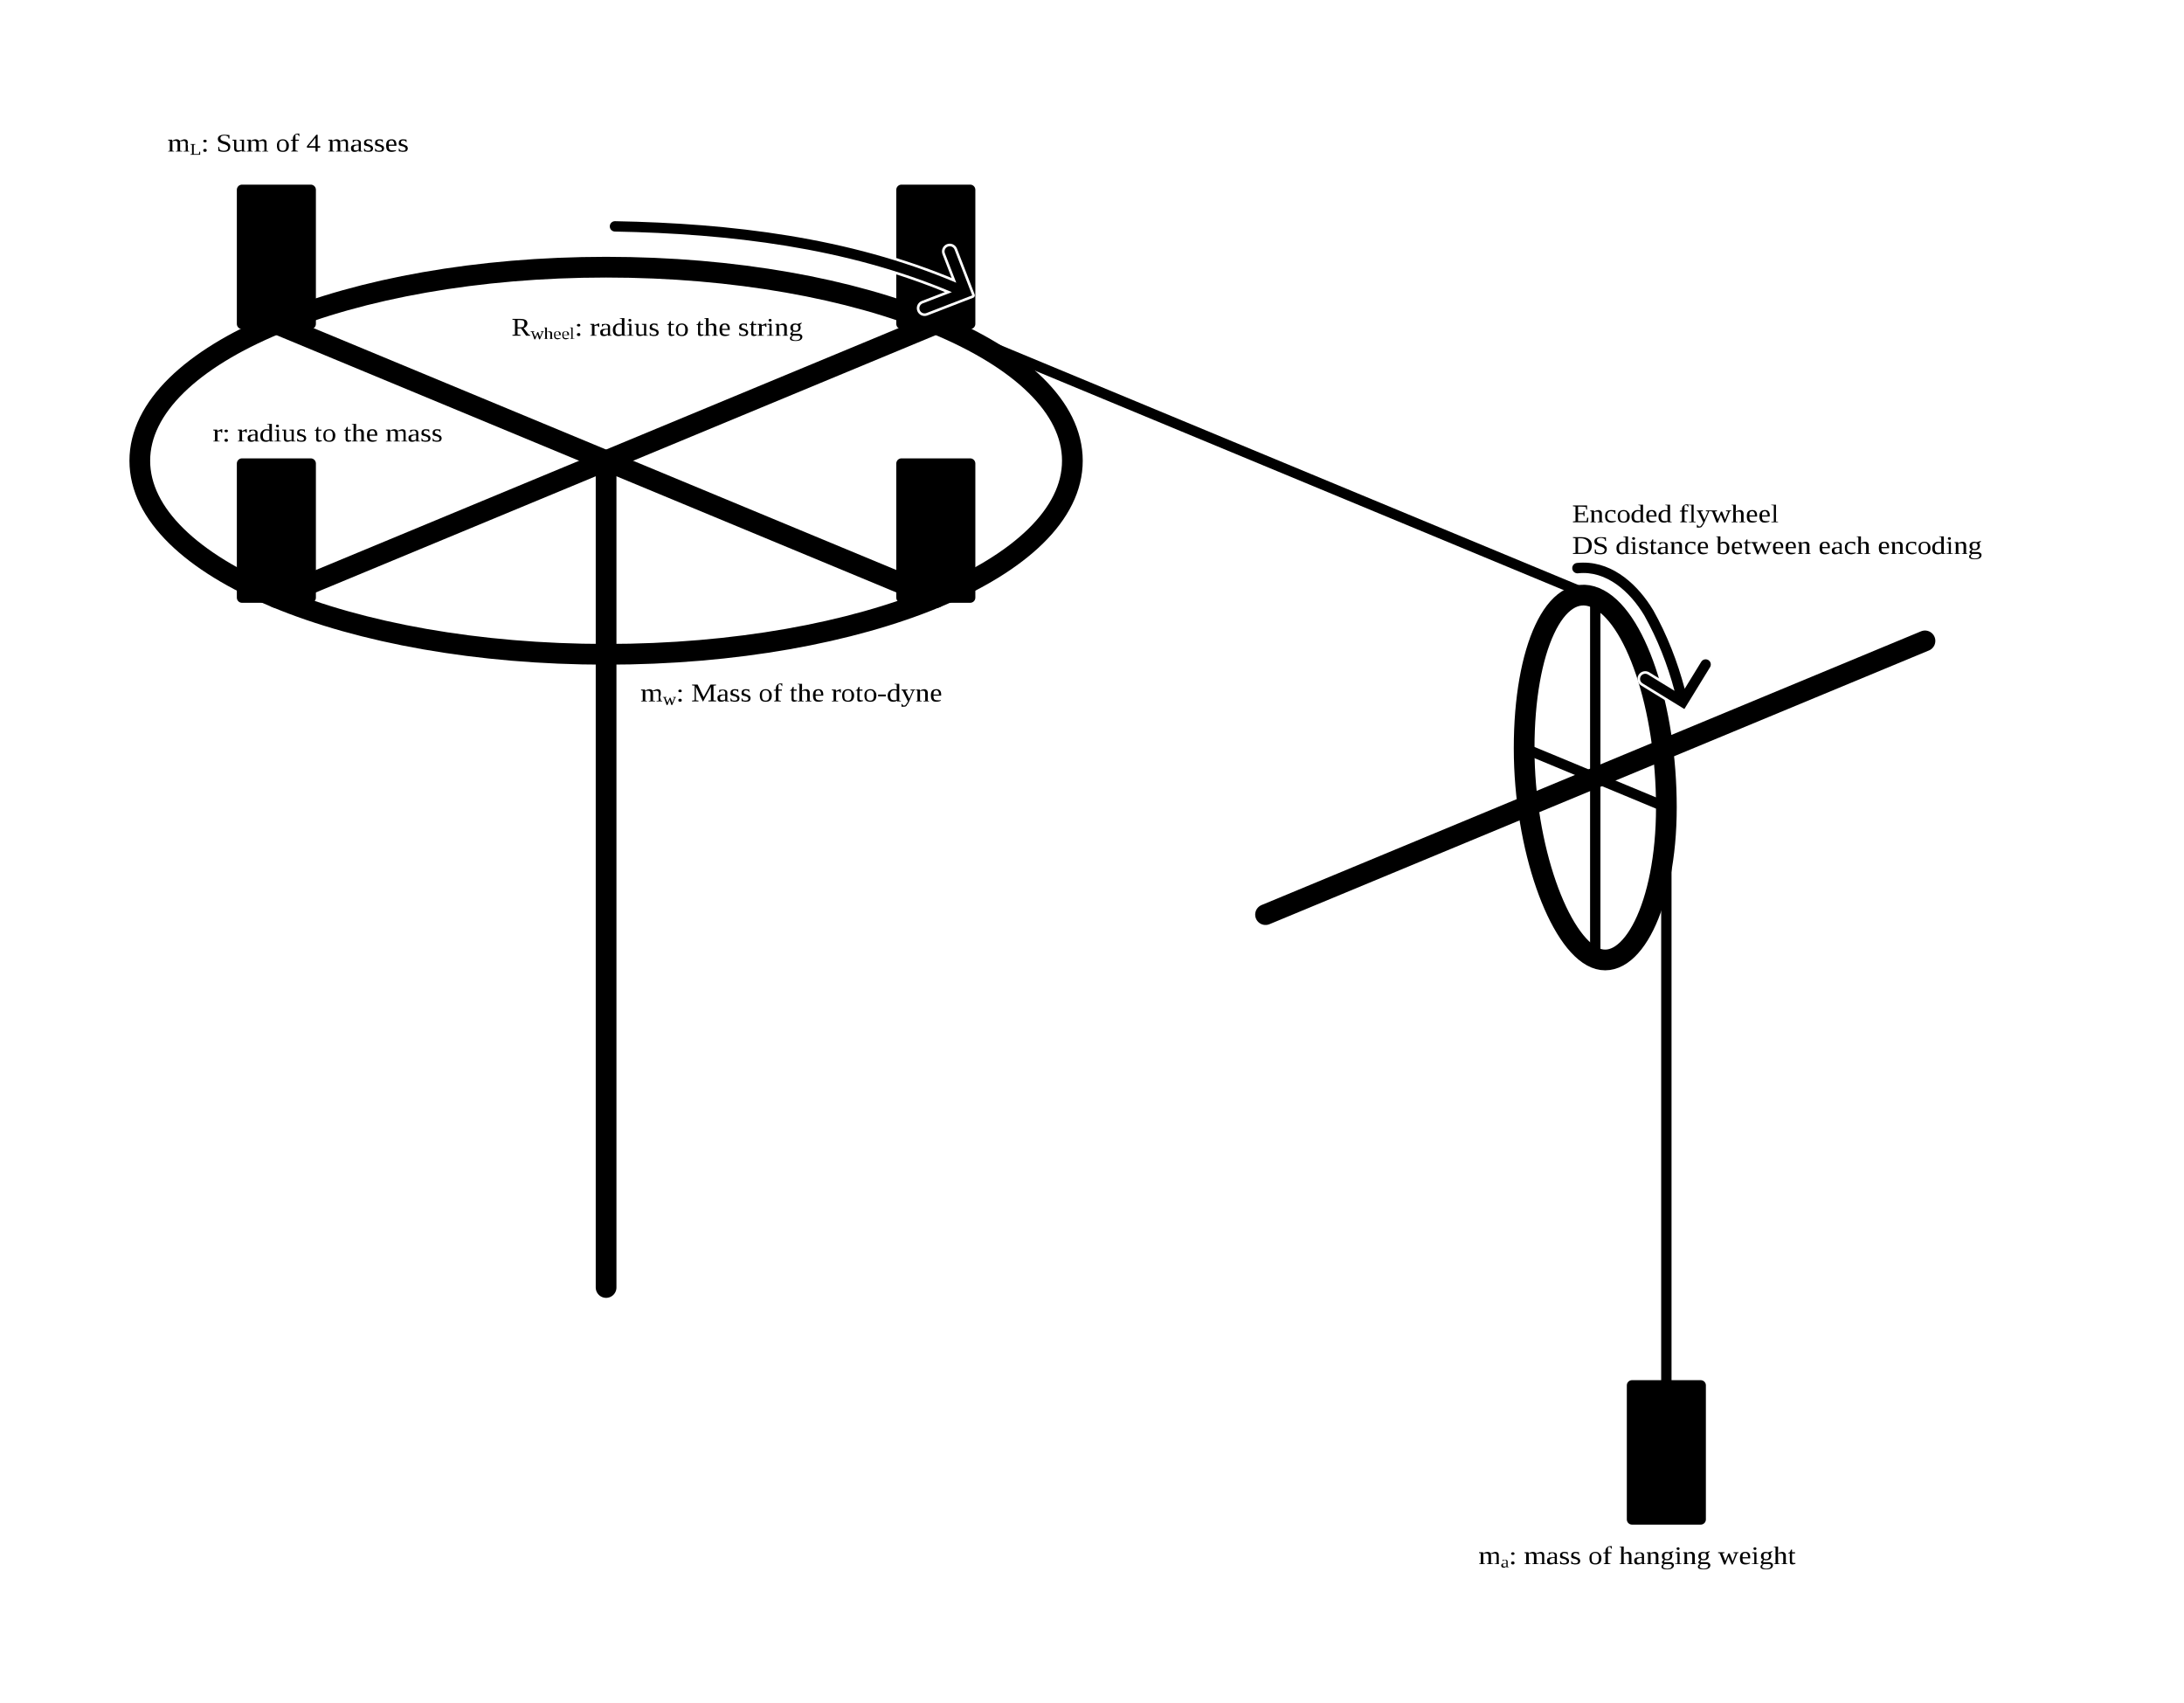
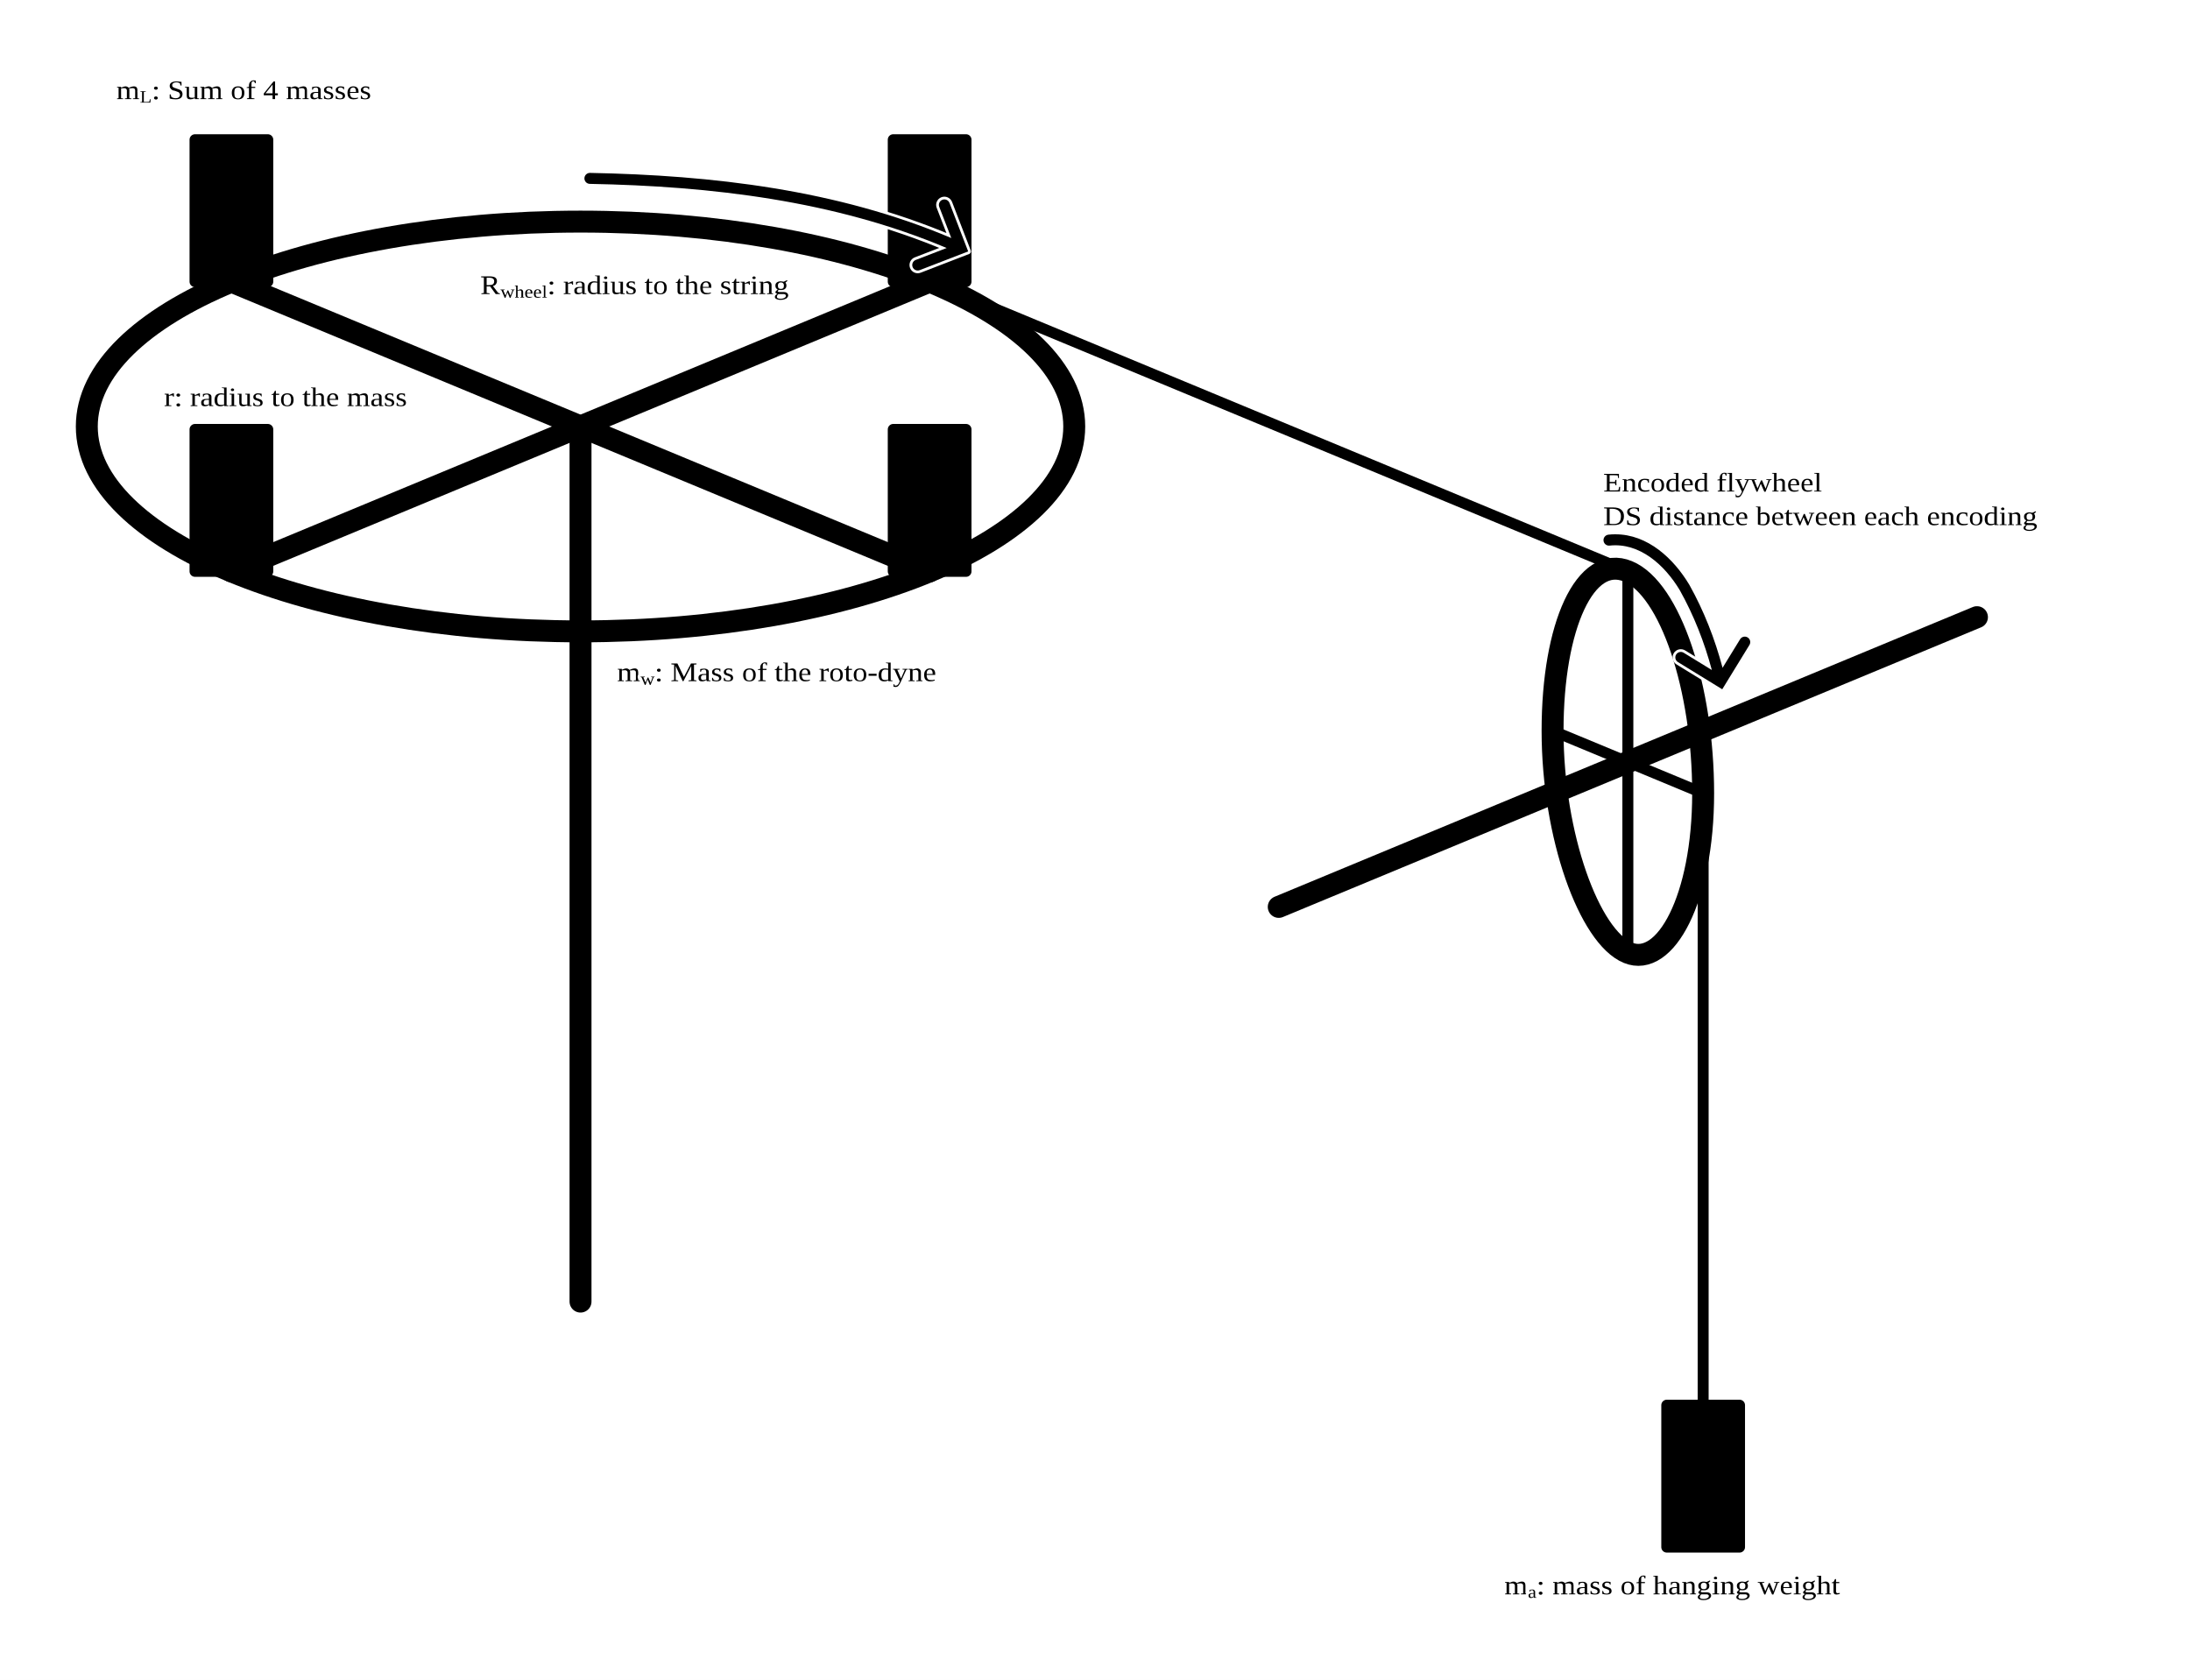
- <svg xmlns="http://www.w3.org/2000/svg" width="84.36mm" height="65.736mm" viewBox="0 0 84.36 65.736" version="1.1" id="svg1">
+ <svg xmlns="http://www.w3.org/2000/svg" width="144.391mm" height="110.733mm" viewBox="0 0 144.391 110.733" version="1.1" id="svg1">
  <defs id="defs1" />
-   <g id="layer1" transform="translate(-36.25092,-50.06396)">
-     <rect style="fill:#ffffff;stroke:#fefefe;stroke-width:0.2;stroke-linecap:round;stroke-linejoin:round;stroke-dasharray:none;stroke-opacity:1;paint-order:stroke fill markers" id="rect23" width="84.36" height="65.736" x="36.251" y="50.064" />
-     <ellipse style="fill:none;stroke:#000000;stroke-width:0.8;stroke-linecap:round;stroke-linejoin:round;stroke-opacity:1" id="path7" cx="59.662" cy="67.857" rx="18.011" ry="7.475" />
-     <path id="path7-7" style="fill:none;stroke:#000000;stroke-width:0.8;stroke-linecap:round;stroke-linejoin:round" transform="rotate(90)" d="m 87.057,-97.87 c -0.581,1.401 -4.255,2.747 -8.097,2.747 -3.842,0 -6.459,-1.2 -5.817,-2.747 0.642,-1.547 4.255,-2.747 8.097,-2.747 3.842,0 6.384,1.381 5.817,2.747 z" />
-     <path style="fill:none;stroke:#000000;stroke-width:0.8;stroke-linecap:round;stroke-linejoin:round;stroke-opacity:1" d="M 72.398,62.572 46.926,73.143" id="path8" />
-     <path style="fill:none;stroke:#000000;stroke-width:0.8;stroke-linecap:round;stroke-linejoin:round;stroke-opacity:1" d="M 110.606,74.814 85.134,85.385" id="path8-2" />
-     <path style="fill:none;stroke:#000000;stroke-width:0.8;stroke-linecap:round;stroke-linejoin:round;stroke-opacity:1" d="M 46.926,62.572 72.398,73.143" id="path9" />
-     <path style="fill:none;stroke:#000000;stroke-width:0.4;stroke-linecap:round;stroke-linejoin:round;stroke-dasharray:none;stroke-opacity:1" d="M 72.398,62.572 97.87,73.143" id="path9-6" />
-     <path style="fill:none;stroke:#000000;stroke-width:0.8;stroke-linecap:round;stroke-linejoin:round;stroke-opacity:1" d="M 59.662,67.857 V 99.785" id="path10" />
-     <path style="fill:none;stroke:#000000;stroke-width:0.4;stroke-linecap:round;stroke-linejoin:round;stroke-dasharray:none;stroke-opacity:1" d="M 100.616,80.1 V 106.153" id="path11" />
-     <path style="fill:none;stroke:#000000;stroke-width:0.4;stroke-linecap:round;stroke-linejoin:round;stroke-dasharray:none;stroke-opacity:1" d="M 97.87,73.143 V 87.057" id="path12" />
-     <path style="fill:none;stroke:#000000;stroke-width:0.4;stroke-linecap:round;stroke-linejoin:round;stroke-dasharray:none;stroke-opacity:1" d="m 95.123,78.96 5.493,2.28" id="path13" />
-     <rect style="fill:#000000;stroke:#000000;stroke-width:0.4;stroke-linecap:round;stroke-linejoin:round;stroke-dasharray:none;stroke-opacity:1" id="rect14" width="2.654" height="5.178" x="99.289" y="103.564" />
-     <rect style="fill:#000000;stroke:#000000;stroke-width:0.4;stroke-linecap:round;stroke-linejoin:round;stroke-dasharray:none;stroke-opacity:1" id="rect14-6" width="2.654" height="5.178" x="45.599" y="67.965" />
-     <rect style="fill:#000000;stroke:#000000;stroke-width:0.4;stroke-linecap:round;stroke-linejoin:round;stroke-dasharray:none;stroke-opacity:1" id="rect14-6-3" width="2.654" height="5.178" x="45.599" y="57.394" />
-     <rect style="fill:#000000;stroke:#000000;stroke-width:0.4;stroke-linecap:round;stroke-linejoin:round;stroke-dasharray:none;stroke-opacity:1" id="rect14-6-1" width="2.654" height="5.178" x="71.071" y="67.965" />
-     <rect style="fill:#000000;stroke:#000000;stroke-width:0.4;stroke-linecap:round;stroke-linejoin:round;stroke-dasharray:none;stroke-opacity:1" id="rect14-6-7" width="2.654" height="5.178" x="71.071" y="57.394" />
-     <path id="path23" style="color:#000000;fill:#000000;stroke:#fefefe;stroke-width:0.2;stroke-linecap:round;stroke-linejoin:round;stroke-dasharray:none;stroke-opacity:1;paint-order:stroke fill markers" d="m 97.403,71.791 c -0.08,4.86e-4 -0.161,0.005 -0.243,0.013 v 5.16e-4 a 0.2,0.2 0 0 0 -0.178,0.221 0.2,0.2 0 0 0 0.221,0.178 c 1.095,-0.118 2.01,0.707 2.562,1.63 0.513,0.917 0.896,1.896 1.167,2.909 l -1.027,-0.629 a 0.2,0.2 0 0 0 -0.275,0.065 0.2,0.2 0 0 0 0.067,0.275 l 1.615,0.992 0.992,-1.617 a 0.2,0.2 0 0 0 -0.065,-0.273 0.2,0.2 0 0 0 -0.275,0.065 l -0.64,1.042 c -0.28,-1.051 -0.676,-2.07 -1.211,-3.027 a 0.2,0.2 0 0 0 -0.004,-0.006 c -0.561,-0.938 -1.508,-1.845 -2.706,-1.838 z" />
-     <path id="path16" style="color:#000000;fill:#000000;stroke:#ffffff;stroke-width:0.2;stroke-linecap:round;stroke-linejoin:round;stroke-dasharray:none;stroke-opacity:1;paint-order:stroke fill markers" d="m 60.008,58.606 a 0.2,0.2 0 0 0 -0.203,0.197 0.2,0.2 0 0 0 0.195,0.203 c 4.426,0.084 8.936,0.612 13.019,2.34 l -1.129,0.435 a 0.2,0.2 0 0 0 -0.113,0.258 0.2,0.2 0 0 0 0.258,0.115 l 1.769,-0.684 -0.682,-1.769 a 0.2,0.2 0 0 0 -0.26,-0.113 0.2,0.2 0 0 0 -0.113,0.258 l 0.439,1.136 C 69.031,59.219 64.465,58.69 60.008,58.606 Z" />
-     <text xml:space="preserve" style="font-size:1.039px;fill:#000000;stroke:#ffffff;stroke-width:0.2;stroke-linecap:round;stroke-linejoin:round;stroke-dasharray:none;stroke-opacity:1;paint-order:stroke fill markers" x="40.312" y="59.264" id="text16" transform="scale(1.059923,0.9434645)">
-       <tspan id="tspan16" style="stroke-width:0.2" x="40.312" y="59.264">m<tspan style="font-size:0.675px;baseline-shift:sub;stroke-width:0.2" id="tspan17">L</tspan>: Sum of 4 masses</tspan>
+   <g id="layer1" transform="translate(-35.928,-5.148136)">
+     <rect style="fill:#ffffff;stroke:#fefefe;stroke-width:0.2;stroke-linecap:round;stroke-linejoin:round;stroke-dasharray:none;stroke-opacity:1;paint-order:stroke fill markers" id="rect23" width="144.391" height="110.733" x="35.928" y="5.148" />
+     <ellipse style="fill:none;stroke:#000000;stroke-width:1.446;stroke-linecap:round;stroke-linejoin:round;stroke-opacity:1" id="path7" cx="74.203" cy="33.27" rx="32.552" ry="13.509" />
+     <path id="path7-7" style="fill:none;stroke:#000000;stroke-width:1.446;stroke-linecap:round;stroke-linejoin:round" d="m 143.256,67.969 c -2.532,-1.051 -4.964,-7.69 -4.964,-14.634 0,-6.944 2.169,-11.674 4.964,-10.514 2.795,1.16 4.964,7.69 4.964,14.634 0,6.944 -2.496,11.538 -4.964,10.514 z" />
+     <path style="fill:none;stroke:#000000;stroke-width:1.446;stroke-linecap:round;stroke-linejoin:round;stroke-opacity:1" d="M 97.22,23.717 51.185,42.822" id="path8" />
+     <path style="fill:none;stroke:#000000;stroke-width:1.446;stroke-linecap:round;stroke-linejoin:round;stroke-opacity:1" d="M 166.273,45.843 120.238,64.948" id="path8-2" />
+     <path style="fill:none;stroke:#000000;stroke-width:1.446;stroke-linecap:round;stroke-linejoin:round;stroke-opacity:1" d="M 51.185,23.717 97.22,42.822" id="path9" />
+     <path style="fill:none;stroke:#000000;stroke-width:0.723;stroke-linecap:round;stroke-linejoin:round;stroke-dasharray:none;stroke-opacity:1" d="M 97.22,23.717 143.256,42.822" id="path9-6" />
+     <path style="fill:none;stroke:#000000;stroke-width:1.446;stroke-linecap:round;stroke-linejoin:round;stroke-opacity:1" d="M 74.203,33.27 V 90.974" id="path10" />
+     <path style="fill:none;stroke:#000000;stroke-width:0.723;stroke-linecap:round;stroke-linejoin:round;stroke-dasharray:none;stroke-opacity:1" d="M 148.22,55.396 V 102.483" id="path11" />
+     <path style="fill:none;stroke:#000000;stroke-width:0.723;stroke-linecap:round;stroke-linejoin:round;stroke-dasharray:none;stroke-opacity:1" d="m 143.256,42.822 v 25.147" id="path12" />
+     <path style="fill:none;stroke:#000000;stroke-width:0.723;stroke-linecap:round;stroke-linejoin:round;stroke-dasharray:none;stroke-opacity:1" d="m 138.292,53.336 9.928,4.12" id="path13" />
+     <rect style="fill:#000000;stroke:#000000;stroke-width:0.723;stroke-linecap:round;stroke-linejoin:round;stroke-dasharray:none;stroke-opacity:1" id="rect14" width="4.797" height="9.358" x="145.822" y="97.804" />
+     <rect style="fill:#000000;stroke:#000000;stroke-width:0.723;stroke-linecap:round;stroke-linejoin:round;stroke-dasharray:none;stroke-opacity:1" id="rect14-6" width="4.797" height="9.358" x="48.787" y="33.464" />
+     <rect style="fill:#000000;stroke:#000000;stroke-width:0.723;stroke-linecap:round;stroke-linejoin:round;stroke-dasharray:none;stroke-opacity:1" id="rect14-6-3" width="4.797" height="9.358" x="48.787" y="14.36" />
+     <rect style="fill:#000000;stroke:#000000;stroke-width:0.723;stroke-linecap:round;stroke-linejoin:round;stroke-dasharray:none;stroke-opacity:1" id="rect14-6-1" width="4.797" height="9.358" x="94.822" y="33.464" />
+     <rect style="fill:#000000;stroke:#000000;stroke-width:0.723;stroke-linecap:round;stroke-linejoin:round;stroke-dasharray:none;stroke-opacity:1" id="rect14-6-7" width="4.797" height="9.358" x="94.822" y="14.36" />
+     <path id="path23" style="color:#000000;fill:#000000;stroke:#fefefe;stroke-width:0.361;stroke-linecap:round;stroke-linejoin:round;stroke-dasharray:none;stroke-opacity:1;paint-order:stroke fill markers" d="m 142.412,40.379 c -0.144,8.78e-4 -0.291,0.008 -0.439,0.024 v 9.32e-4 a 0.361,0.361 0 0 0 -0.321,0.399 0.361,0.361 0 0 0 0.4,0.321 c 1.979,-0.214 3.632,1.277 4.631,2.947 0.927,1.658 1.619,3.426 2.11,5.257 l -1.856,-1.138 a 0.361,0.361 0 0 0 -0.498,0.117 0.361,0.361 0 0 0 0.12,0.498 l 2.92,1.793 1.793,-2.923 a 0.361,0.361 0 0 0 -0.117,-0.494 0.361,0.361 0 0 0 -0.498,0.117 l -1.157,1.884 c -0.506,-1.9 -1.222,-3.741 -2.189,-5.47 a 0.361,0.361 0 0 0 -0.007,-0.01 c -1.014,-1.696 -2.726,-3.335 -4.891,-3.322 z" />
+     <path id="path16" style="color:#000000;fill:#000000;stroke:#ffffff;stroke-width:0.361;stroke-linecap:round;stroke-linejoin:round;stroke-dasharray:none;stroke-opacity:1;paint-order:stroke fill markers" d="m 74.827,16.549 a 0.361,0.361 0 0 0 -0.367,0.356 0.361,0.361 0 0 0 0.353,0.367 c 7.999,0.151 16.149,1.106 23.53,4.23 l -2.04,0.786 a 0.361,0.361 0 0 0 -0.205,0.466 0.361,0.361 0 0 0 0.466,0.208 l 3.198,-1.236 -1.232,-3.198 a 0.361,0.361 0 0 0 -0.47,-0.205 0.361,0.361 0 0 0 -0.205,0.466 l 0.793,2.054 C 91.136,17.658 82.884,16.702 74.827,16.549 Z" />
+     <text xml:space="preserve" style="font-size:1.877px;fill:#000000;stroke:#ffffff;stroke-width:0.361;stroke-linecap:round;stroke-linejoin:round;stroke-dasharray:none;stroke-opacity:1;paint-order:stroke fill markers" x="41.132" y="12.384" id="text16" transform="scale(1.059923,0.9434645)">
+       <tspan id="tspan16" style="stroke-width:0.361" x="41.132" y="12.384">m<tspan style="font-size:1.22px;baseline-shift:sub;stroke-width:0.361" id="tspan17">L</tspan>: Sum of 4 masses</tspan>
    </text>
-     <text xml:space="preserve" style="font-size:1.039px;fill:#000000;stroke:#ffffff;stroke-width:0.2;stroke-linecap:round;stroke-linejoin:round;stroke-dasharray:none;stroke-opacity:1;paint-order:stroke fill markers" x="57.547" y="81.773" id="text16-4" transform="scale(1.059923,0.9434645)">
-       <tspan id="tspan16-31" style="stroke-width:0.2" x="57.547" y="81.773">m<tspan style="font-size:0.675px;baseline-shift:sub;stroke-width:0.2" id="tspan17-4">w</tspan>: Mass of the roto-dyne</tspan>
+     <text xml:space="preserve" style="font-size:1.877px;fill:#000000;stroke:#ffffff;stroke-width:0.361;stroke-linecap:round;stroke-linejoin:round;stroke-dasharray:none;stroke-opacity:1;paint-order:stroke fill markers" x="72.281" y="53.064" id="text16-4" transform="scale(1.059923,0.9434645)">
+       <tspan id="tspan16-31" style="stroke-width:0.361" x="72.281" y="53.064">m<tspan style="font-size:1.22px;baseline-shift:sub;stroke-width:0.361" id="tspan17-4">w</tspan>: Mass of the roto-dyne</tspan>
    </text>
-     <text xml:space="preserve" style="font-size:1.039px;fill:#000000;stroke:#ffffff;stroke-width:0.2;stroke-linecap:round;stroke-linejoin:round;stroke-dasharray:none;stroke-opacity:1;paint-order:stroke fill markers" x="88.084" y="117.084" id="text16-9" transform="scale(1.059923,0.9434645)">
-       <tspan id="tspan16-3" style="stroke-width:0.2" x="88.084" y="117.084">m<tspan style="font-size:65%;baseline-shift:sub" id="tspan19">a</tspan>: mass of hanging weight</tspan>
+     <text xml:space="preserve" style="font-size:1.877px;fill:#000000;stroke:#ffffff;stroke-width:0.361;stroke-linecap:round;stroke-linejoin:round;stroke-dasharray:none;stroke-opacity:1;paint-order:stroke fill markers" x="127.472" y="116.883" id="text16-9" transform="scale(1.059923,0.9434645)">
+       <tspan id="tspan16-3" style="stroke-width:0.361" x="127.472" y="116.883">m<tspan style="font-size:1.22px;baseline-shift:sub;stroke-width:0.361" id="tspan19">a</tspan>: mass of hanging weight</tspan>
    </text>
-     <text xml:space="preserve" style="font-size:1.039px;fill:#000000;stroke:#ffffff;stroke-width:0.2;stroke-linecap:round;stroke-linejoin:round;stroke-dasharray:none;stroke-opacity:1;paint-order:stroke fill markers" x="52.842" y="66.803" id="text16-5" transform="scale(1.059923,0.9434645)">
-       <tspan id="tspan16-4" style="stroke-width:0.2" x="52.842" y="66.803">R<tspan style="font-size:65%;baseline-shift:sub" id="tspan20">wheel</tspan>: radius to the string</tspan>
+     <text xml:space="preserve" style="font-size:1.877px;fill:#000000;stroke:#ffffff;stroke-width:0.361;stroke-linecap:round;stroke-linejoin:round;stroke-dasharray:none;stroke-opacity:1;paint-order:stroke fill markers" x="63.777" y="26.01" id="text16-5" transform="scale(1.059923,0.9434645)">
+       <tspan id="tspan16-4" style="stroke-width:0.361" x="63.777" y="26.01">R<tspan style="font-size:1.22px;baseline-shift:sub;stroke-width:0.361" id="tspan20">wheel</tspan>: radius to the string</tspan>
    </text>
-     <text xml:space="preserve" style="font-size:1.039px;fill:#000000;stroke:#ffffff;stroke-width:0.2;stroke-linecap:round;stroke-linejoin:round;stroke-dasharray:none;stroke-opacity:1;paint-order:stroke fill markers" x="41.957" y="71.133" id="text16-5-0" transform="scale(1.059923,0.9434645)">
-       <tspan id="tspan16-4-7" style="stroke-width:0.2" x="41.957" y="71.133">r: radius to the mass</tspan>
+     <text xml:space="preserve" style="font-size:1.877px;fill:#000000;stroke:#ffffff;stroke-width:0.361;stroke-linecap:round;stroke-linejoin:round;stroke-dasharray:none;stroke-opacity:1;paint-order:stroke fill markers" x="44.106" y="33.835" id="text16-5-0" transform="scale(1.059923,0.9434645)">
+       <tspan id="tspan16-4-7" style="stroke-width:0.361" x="44.106" y="33.835">r: radius to the mass</tspan>
    </text>
-     <text xml:space="preserve" style="font-size:1.039px;fill:#000000;stroke:#ffffff;stroke-width:0.2;stroke-linecap:round;stroke-linejoin:round;stroke-dasharray:none;stroke-opacity:1;paint-order:stroke fill markers" x="91.492" y="74.44" id="text16-6" transform="scale(1.059923,0.9434645)">
-       <tspan id="tspan16-8" style="stroke-width:0.2" x="91.492" y="74.44">Encoded flywheel</tspan>
-       <tspan style="stroke-width:0.2" x="91.492" y="75.738" id="tspan21">DS distance between each encoding</tspan>
+     <text xml:space="preserve" style="font-size:1.877px;fill:#000000;stroke:#ffffff;stroke-width:0.361;stroke-linecap:round;stroke-linejoin:round;stroke-dasharray:none;stroke-opacity:1;paint-order:stroke fill markers" x="133.631" y="39.811" id="text16-6" transform="scale(1.059923,0.9434645)">
+       <tspan id="tspan16-8" style="stroke-width:0.361" x="133.631" y="39.811">Encoded flywheel</tspan>
+       <tspan style="stroke-width:0.361" x="133.631" y="42.157" id="tspan21">DS distance between each encoding</tspan>
    </text>
  </g>
</svg>
